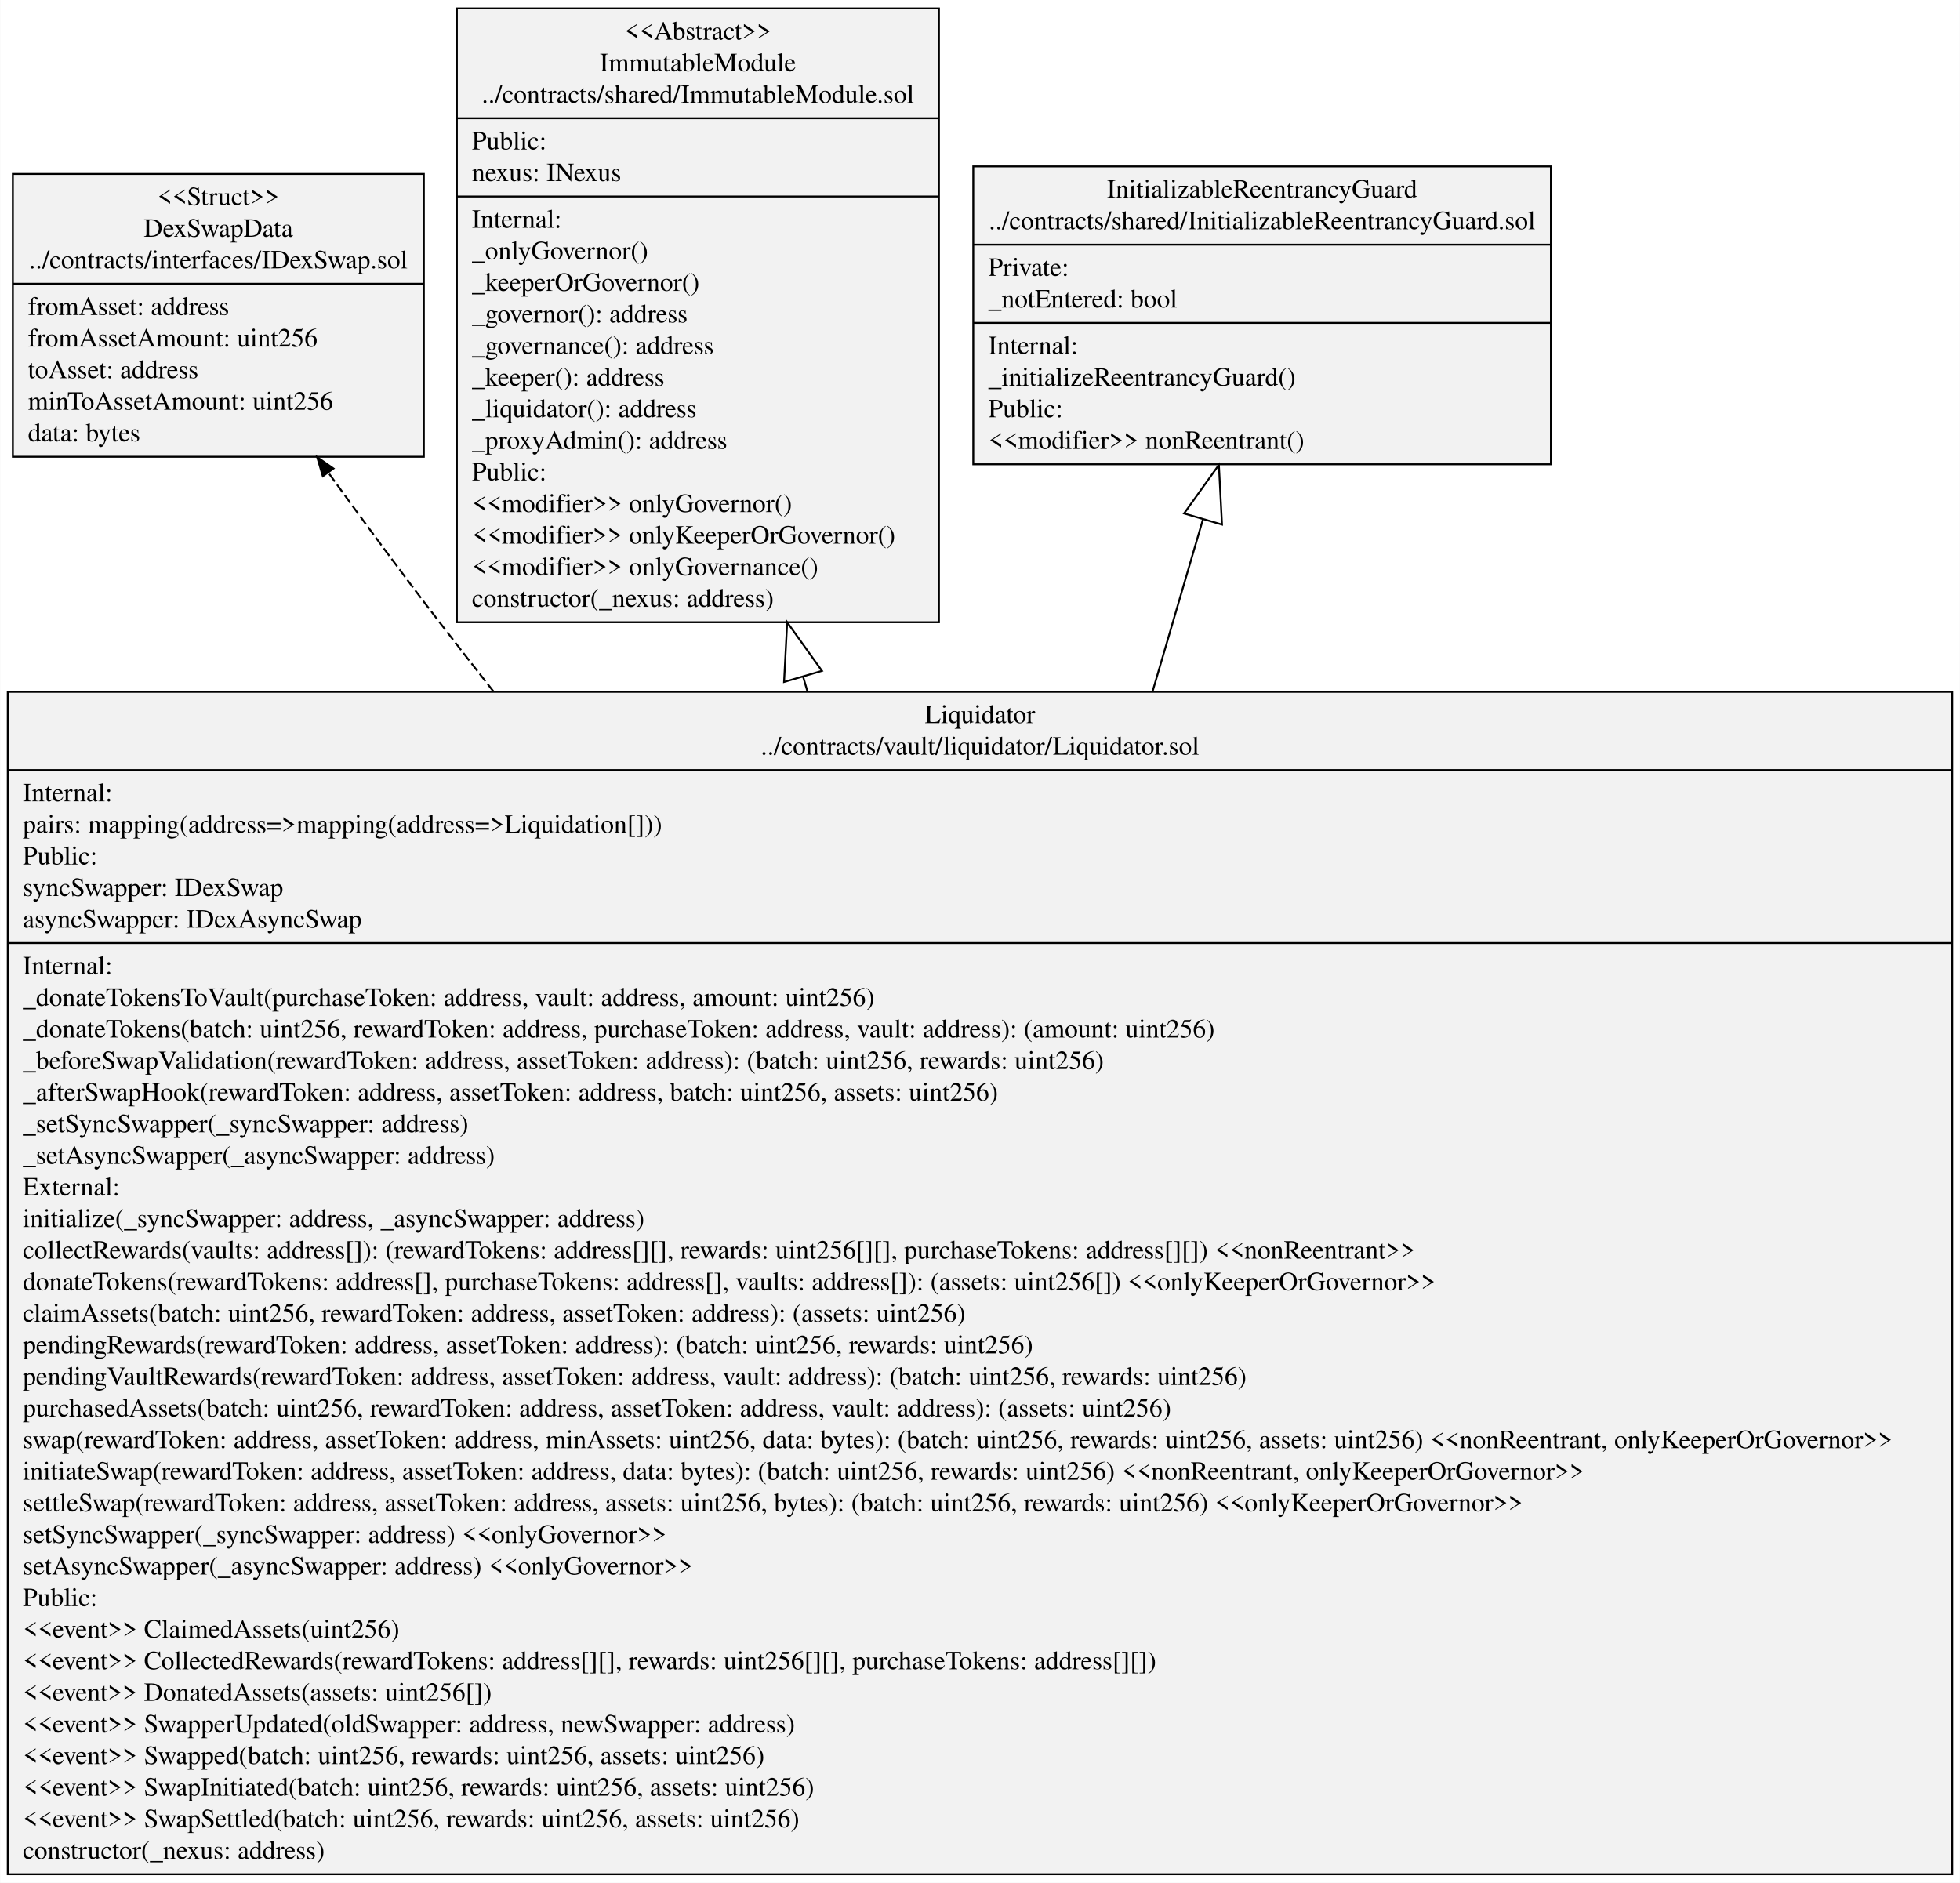
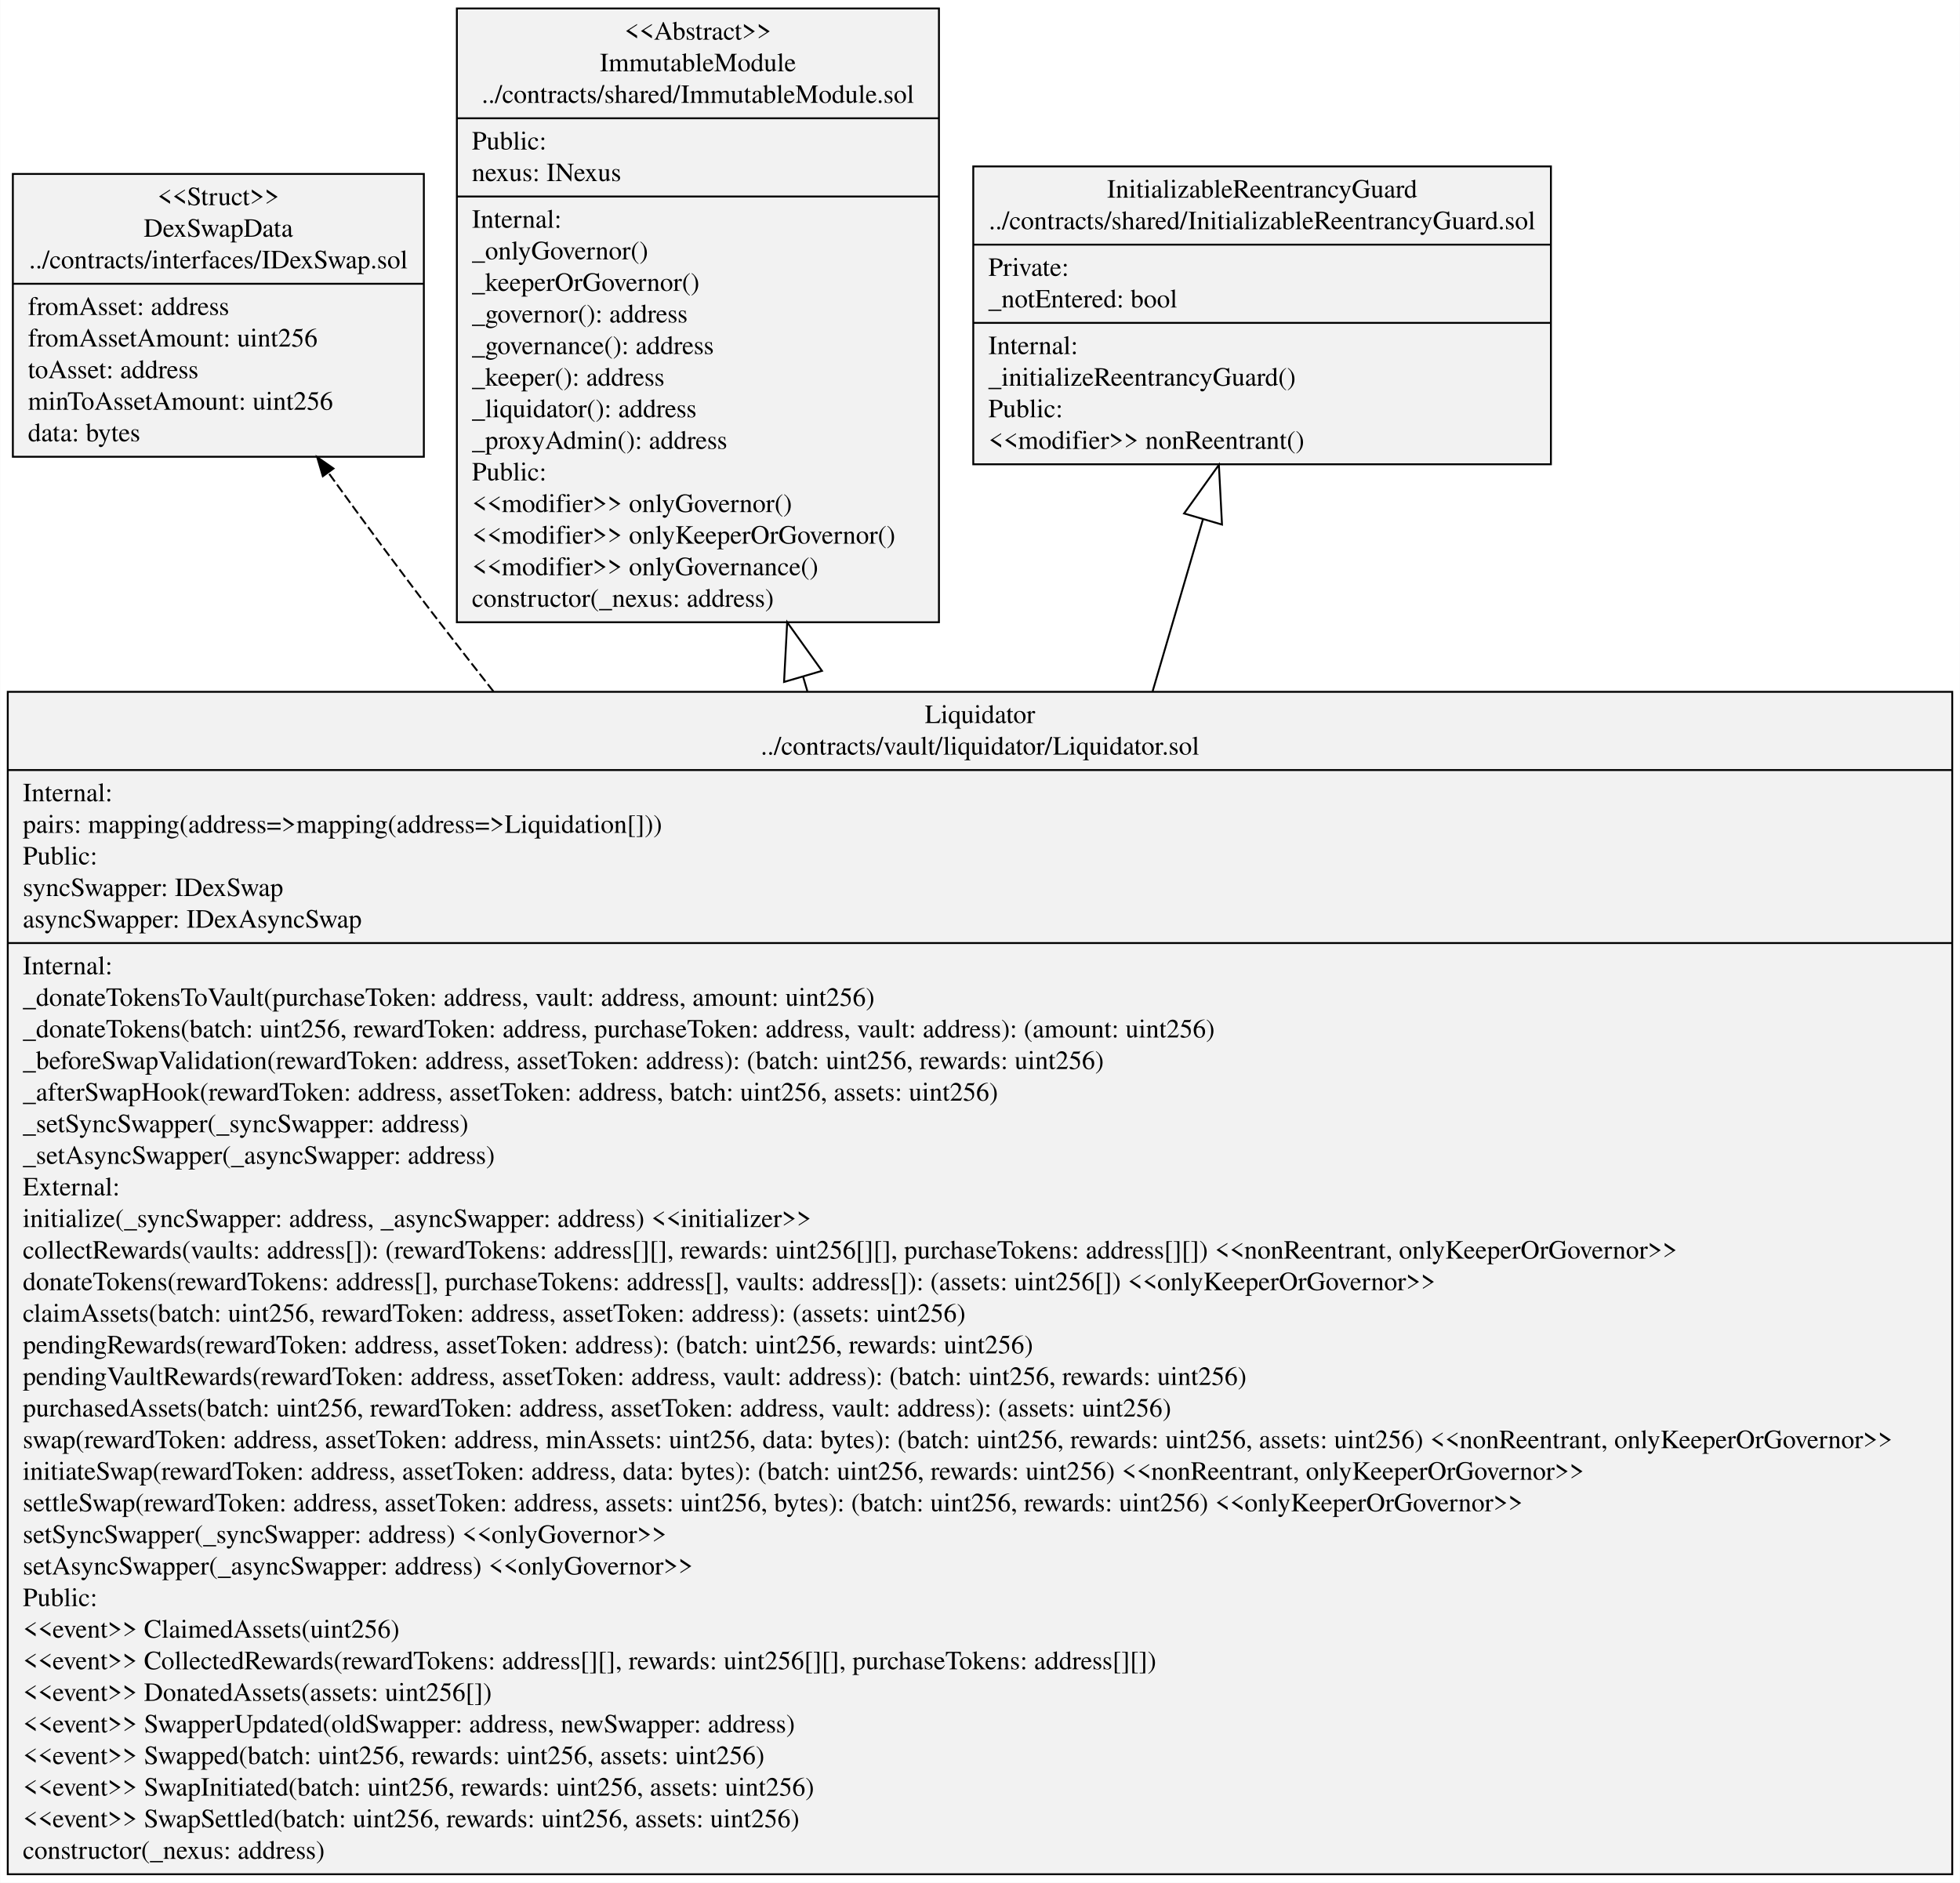
<svg xmlns="http://www.w3.org/2000/svg" width="1042pt" height="1001pt" viewBox="0.00 0.00 1041.96 1001.20">
  <g id="graph0" class="graph" transform="scale(1 1) rotate(0) translate(4 997.2)">
    <polygon fill="white" stroke="transparent" points="-4,4 -4,-997.2 1037.96,-997.2 1037.96,4 -4,4" />
    <g id="node1" class="node">
      <polygon fill="#f2f2f2" stroke="black" points="2.71,-754.3 2.71,-904.7 221.25,-904.7 221.25,-754.3 2.71,-754.3" />
      <text text-anchor="middle" x="111.98" y="-888.1" font-family="Times,serif" font-size="14.00">&lt;&lt;Struct&gt;&gt;</text>
      <text text-anchor="middle" x="111.98" y="-871.3" font-family="Times,serif" font-size="14.00">DexSwapData</text>
      <text text-anchor="middle" x="111.98" y="-854.5" font-family="Times,serif" font-size="14.00">../contracts/interfaces/IDexSwap.sol</text>
      <polyline fill="none" stroke="black" points="2.71,-846.3 221.25,-846.3 " />
      <text text-anchor="start" x="10.71" y="-829.7" font-family="Times,serif" font-size="14.00">fromAsset: address</text>
      <text text-anchor="start" x="10.71" y="-812.9" font-family="Times,serif" font-size="14.00">fromAssetAmount: uint256</text>
      <text text-anchor="start" x="10.71" y="-796.1" font-family="Times,serif" font-size="14.00">toAsset: address</text>
      <text text-anchor="start" x="10.71" y="-779.3" font-family="Times,serif" font-size="14.00">minToAssetAmount: uint256</text>
      <text text-anchor="start" x="10.71" y="-762.5" font-family="Times,serif" font-size="14.00">data: bytes</text>
    </g>
    <g id="node2" class="node">
      <polygon fill="#f2f2f2" stroke="black" points="238.81,-666.3 238.81,-992.7 495.15,-992.7 495.15,-666.3 238.81,-666.3" />
      <text text-anchor="middle" x="366.98" y="-976.1" font-family="Times,serif" font-size="14.00">&lt;&lt;Abstract&gt;&gt;</text>
      <text text-anchor="middle" x="366.98" y="-959.3" font-family="Times,serif" font-size="14.00">ImmutableModule</text>
      <text text-anchor="middle" x="366.98" y="-942.5" font-family="Times,serif" font-size="14.00">../contracts/shared/ImmutableModule.sol</text>
      <polyline fill="none" stroke="black" points="238.81,-934.3 495.15,-934.3 " />
      <text text-anchor="start" x="246.81" y="-917.7" font-family="Times,serif" font-size="14.00">Public:</text>
      <text text-anchor="start" x="246.81" y="-900.9" font-family="Times,serif" font-size="14.00">   nexus: INexus</text>
      <polyline fill="none" stroke="black" points="238.81,-892.7 495.15,-892.7 " />
      <text text-anchor="start" x="246.81" y="-876.1" font-family="Times,serif" font-size="14.00">Internal:</text>
      <text text-anchor="start" x="246.81" y="-859.3" font-family="Times,serif" font-size="14.00">    _onlyGovernor()</text>
      <text text-anchor="start" x="246.81" y="-842.5" font-family="Times,serif" font-size="14.00">    _keeperOrGovernor()</text>
      <text text-anchor="start" x="246.81" y="-825.7" font-family="Times,serif" font-size="14.00">    _governor(): address</text>
      <text text-anchor="start" x="246.81" y="-808.9" font-family="Times,serif" font-size="14.00">    _governance(): address</text>
      <text text-anchor="start" x="246.81" y="-792.1" font-family="Times,serif" font-size="14.00">    _keeper(): address</text>
      <text text-anchor="start" x="246.81" y="-775.3" font-family="Times,serif" font-size="14.00">    _liquidator(): address</text>
      <text text-anchor="start" x="246.81" y="-758.5" font-family="Times,serif" font-size="14.00">    _proxyAdmin(): address</text>
      <text text-anchor="start" x="246.81" y="-741.7" font-family="Times,serif" font-size="14.00">Public:</text>
      <text text-anchor="start" x="246.81" y="-724.9" font-family="Times,serif" font-size="14.00">    &lt;&lt;modifier&gt;&gt; onlyGovernor()</text>
      <text text-anchor="start" x="246.81" y="-708.1" font-family="Times,serif" font-size="14.00">    &lt;&lt;modifier&gt;&gt; onlyKeeperOrGovernor()</text>
      <text text-anchor="start" x="246.81" y="-691.3" font-family="Times,serif" font-size="14.00">    &lt;&lt;modifier&gt;&gt; onlyGovernance()</text>
      <text text-anchor="start" x="246.81" y="-674.5" font-family="Times,serif" font-size="14.00">    constructor(_nexus: address)</text>
    </g>
    <g id="node3" class="node">
      <polygon fill="#f2f2f2" stroke="black" points="513.4,-750.3 513.4,-908.7 820.56,-908.7 820.56,-750.3 513.4,-750.3" />
      <text text-anchor="middle" x="666.98" y="-892.1" font-family="Times,serif" font-size="14.00">InitializableReentrancyGuard</text>
      <text text-anchor="middle" x="666.98" y="-875.3" font-family="Times,serif" font-size="14.00">../contracts/shared/InitializableReentrancyGuard.sol</text>
      <polyline fill="none" stroke="black" points="513.4,-867.1 820.56,-867.1 " />
      <text text-anchor="start" x="521.4" y="-850.5" font-family="Times,serif" font-size="14.00">Private:</text>
      <text text-anchor="start" x="521.4" y="-833.7" font-family="Times,serif" font-size="14.00">   _notEntered: bool</text>
      <polyline fill="none" stroke="black" points="513.4,-825.5 820.56,-825.5 " />
      <text text-anchor="start" x="521.4" y="-808.9" font-family="Times,serif" font-size="14.00">Internal:</text>
      <text text-anchor="start" x="521.4" y="-792.1" font-family="Times,serif" font-size="14.00">    _initializeReentrancyGuard()</text>
      <text text-anchor="start" x="521.4" y="-775.3" font-family="Times,serif" font-size="14.00">Public:</text>
      <text text-anchor="start" x="521.4" y="-758.5" font-family="Times,serif" font-size="14.00">    &lt;&lt;modifier&gt;&gt; nonReentrant()</text>
    </g>
    <g id="node4" class="node">
      <polygon fill="#f2f2f2" stroke="black" points="0,-0.5 0,-629.3 1033.96,-629.3 1033.96,-0.5 0,-0.5" />
      <text text-anchor="middle" x="516.98" y="-612.7" font-family="Times,serif" font-size="14.00">Liquidator</text>
      <text text-anchor="middle" x="516.98" y="-595.9" font-family="Times,serif" font-size="14.00">../contracts/vault/liquidator/Liquidator.sol</text>
      <polyline fill="none" stroke="black" points="0,-587.7 1033.96,-587.7 " />
      <text text-anchor="start" x="8" y="-571.1" font-family="Times,serif" font-size="14.00">Internal:</text>
      <text text-anchor="start" x="8" y="-554.3" font-family="Times,serif" font-size="14.00">   pairs: mapping(address=&gt;mapping(address=&gt;Liquidation[]))</text>
      <text text-anchor="start" x="8" y="-537.5" font-family="Times,serif" font-size="14.00">Public:</text>
      <text text-anchor="start" x="8" y="-520.7" font-family="Times,serif" font-size="14.00">   syncSwapper: IDexSwap</text>
      <text text-anchor="start" x="8" y="-503.9" font-family="Times,serif" font-size="14.00">   asyncSwapper: IDexAsyncSwap</text>
      <polyline fill="none" stroke="black" points="0,-495.7 1033.96,-495.7 " />
      <text text-anchor="start" x="8" y="-479.1" font-family="Times,serif" font-size="14.00">Internal:</text>
      <text text-anchor="start" x="8" y="-462.3" font-family="Times,serif" font-size="14.00">    _donateTokensToVault(purchaseToken: address, vault: address, amount: uint256)</text>
      <text text-anchor="start" x="8" y="-445.5" font-family="Times,serif" font-size="14.00">    _donateTokens(batch: uint256, rewardToken: address, purchaseToken: address, vault: address): (amount: uint256)</text>
      <text text-anchor="start" x="8" y="-428.7" font-family="Times,serif" font-size="14.00">    _beforeSwapValidation(rewardToken: address, assetToken: address): (batch: uint256, rewards: uint256)</text>
      <text text-anchor="start" x="8" y="-411.9" font-family="Times,serif" font-size="14.00">    _afterSwapHook(rewardToken: address, assetToken: address, batch: uint256, assets: uint256)</text>
      <text text-anchor="start" x="8" y="-395.1" font-family="Times,serif" font-size="14.00">    _setSyncSwapper(_syncSwapper: address)</text>
      <text text-anchor="start" x="8" y="-378.3" font-family="Times,serif" font-size="14.00">    _setAsyncSwapper(_asyncSwapper: address)</text>
      <text text-anchor="start" x="8" y="-361.5" font-family="Times,serif" font-size="14.00">External:</text>
-       <text text-anchor="start" x="8" y="-344.7" font-family="Times,serif" font-size="14.00">    initialize(_syncSwapper: address, _asyncSwapper: address)</text>
-       <text text-anchor="start" x="8" y="-327.9" font-family="Times,serif" font-size="14.00">    collectRewards(vaults: address[]): (rewardTokens: address[][], rewards: uint256[][], purchaseTokens: address[][]) &lt;&lt;nonReentrant&gt;&gt;</text>
+       <text text-anchor="start" x="8" y="-344.7" font-family="Times,serif" font-size="14.00">    initialize(_syncSwapper: address, _asyncSwapper: address) &lt;&lt;initializer&gt;&gt;</text>
+       <text text-anchor="start" x="8" y="-327.9" font-family="Times,serif" font-size="14.00">    collectRewards(vaults: address[]): (rewardTokens: address[][], rewards: uint256[][], purchaseTokens: address[][]) &lt;&lt;nonReentrant, onlyKeeperOrGovernor&gt;&gt;</text>
      <text text-anchor="start" x="8" y="-311.1" font-family="Times,serif" font-size="14.00">    donateTokens(rewardTokens: address[], purchaseTokens: address[], vaults: address[]): (assets: uint256[]) &lt;&lt;onlyKeeperOrGovernor&gt;&gt;</text>
      <text text-anchor="start" x="8" y="-294.3" font-family="Times,serif" font-size="14.00">    claimAssets(batch: uint256, rewardToken: address, assetToken: address): (assets: uint256)</text>
      <text text-anchor="start" x="8" y="-277.5" font-family="Times,serif" font-size="14.00">    pendingRewards(rewardToken: address, assetToken: address): (batch: uint256, rewards: uint256)</text>
      <text text-anchor="start" x="8" y="-260.7" font-family="Times,serif" font-size="14.00">    pendingVaultRewards(rewardToken: address, assetToken: address, vault: address): (batch: uint256, rewards: uint256)</text>
      <text text-anchor="start" x="8" y="-243.9" font-family="Times,serif" font-size="14.00">    purchasedAssets(batch: uint256, rewardToken: address, assetToken: address, vault: address): (assets: uint256)</text>
      <text text-anchor="start" x="8" y="-227.1" font-family="Times,serif" font-size="14.00">    swap(rewardToken: address, assetToken: address, minAssets: uint256, data: bytes): (batch: uint256, rewards: uint256, assets: uint256) &lt;&lt;nonReentrant, onlyKeeperOrGovernor&gt;&gt;</text>
      <text text-anchor="start" x="8" y="-210.3" font-family="Times,serif" font-size="14.00">    initiateSwap(rewardToken: address, assetToken: address, data: bytes): (batch: uint256, rewards: uint256) &lt;&lt;nonReentrant, onlyKeeperOrGovernor&gt;&gt;</text>
      <text text-anchor="start" x="8" y="-193.5" font-family="Times,serif" font-size="14.00">    settleSwap(rewardToken: address, assetToken: address, assets: uint256, bytes): (batch: uint256, rewards: uint256) &lt;&lt;onlyKeeperOrGovernor&gt;&gt;</text>
      <text text-anchor="start" x="8" y="-176.7" font-family="Times,serif" font-size="14.00">    setSyncSwapper(_syncSwapper: address) &lt;&lt;onlyGovernor&gt;&gt;</text>
      <text text-anchor="start" x="8" y="-159.9" font-family="Times,serif" font-size="14.00">    setAsyncSwapper(_asyncSwapper: address) &lt;&lt;onlyGovernor&gt;&gt;</text>
      <text text-anchor="start" x="8" y="-143.1" font-family="Times,serif" font-size="14.00">Public:</text>
      <text text-anchor="start" x="8" y="-126.3" font-family="Times,serif" font-size="14.00">    &lt;&lt;event&gt;&gt; ClaimedAssets(uint256)</text>
      <text text-anchor="start" x="8" y="-109.5" font-family="Times,serif" font-size="14.00">    &lt;&lt;event&gt;&gt; CollectedRewards(rewardTokens: address[][], rewards: uint256[][], purchaseTokens: address[][])</text>
      <text text-anchor="start" x="8" y="-92.7" font-family="Times,serif" font-size="14.00">    &lt;&lt;event&gt;&gt; DonatedAssets(assets: uint256[])</text>
      <text text-anchor="start" x="8" y="-75.9" font-family="Times,serif" font-size="14.00">    &lt;&lt;event&gt;&gt; SwapperUpdated(oldSwapper: address, newSwapper: address)</text>
      <text text-anchor="start" x="8" y="-59.1" font-family="Times,serif" font-size="14.00">    &lt;&lt;event&gt;&gt; Swapped(batch: uint256, rewards: uint256, assets: uint256)</text>
      <text text-anchor="start" x="8" y="-42.3" font-family="Times,serif" font-size="14.00">    &lt;&lt;event&gt;&gt; SwapInitiated(batch: uint256, rewards: uint256, assets: uint256)</text>
      <text text-anchor="start" x="8" y="-25.5" font-family="Times,serif" font-size="14.00">    &lt;&lt;event&gt;&gt; SwapSettled(batch: uint256, rewards: uint256, assets: uint256)</text>
      <text text-anchor="start" x="8" y="-8.7" font-family="Times,serif" font-size="14.00">    constructor(_nexus: address)</text>
    </g>
    <g id="edge3" class="edge">
      <path fill="none" stroke="black" stroke-dasharray="5,2" d="M258.31,-629.44C248.69,-641.67 239.22,-653.83 229.98,-665.8 210.17,-691.47 189.19,-719.95 170.5,-745.81" />
      <polygon fill="black" stroke="black" points="167.53,-743.95 164.52,-754.11 173.2,-748.05 167.53,-743.95" />
    </g>
    <g id="edge1" class="edge">
      <path fill="none" stroke="black" d="M425.19,-629.58C424.42,-632.21 423.65,-634.83 422.89,-637.45" />
      <polygon fill="none" stroke="black" points="412.79,-634.55 414.45,-666.29 432.95,-640.45 412.79,-634.55" />
    </g>
    <g id="edge2" class="edge">
      <path fill="none" stroke="black" d="M608.77,-629.58C618.28,-662.07 627.41,-693.26 635.5,-720.92" />
      <polygon fill="none" stroke="black" points="625.5,-724.14 644,-749.99 645.66,-718.24 625.5,-724.14" />
    </g>
  </g>
</svg>
